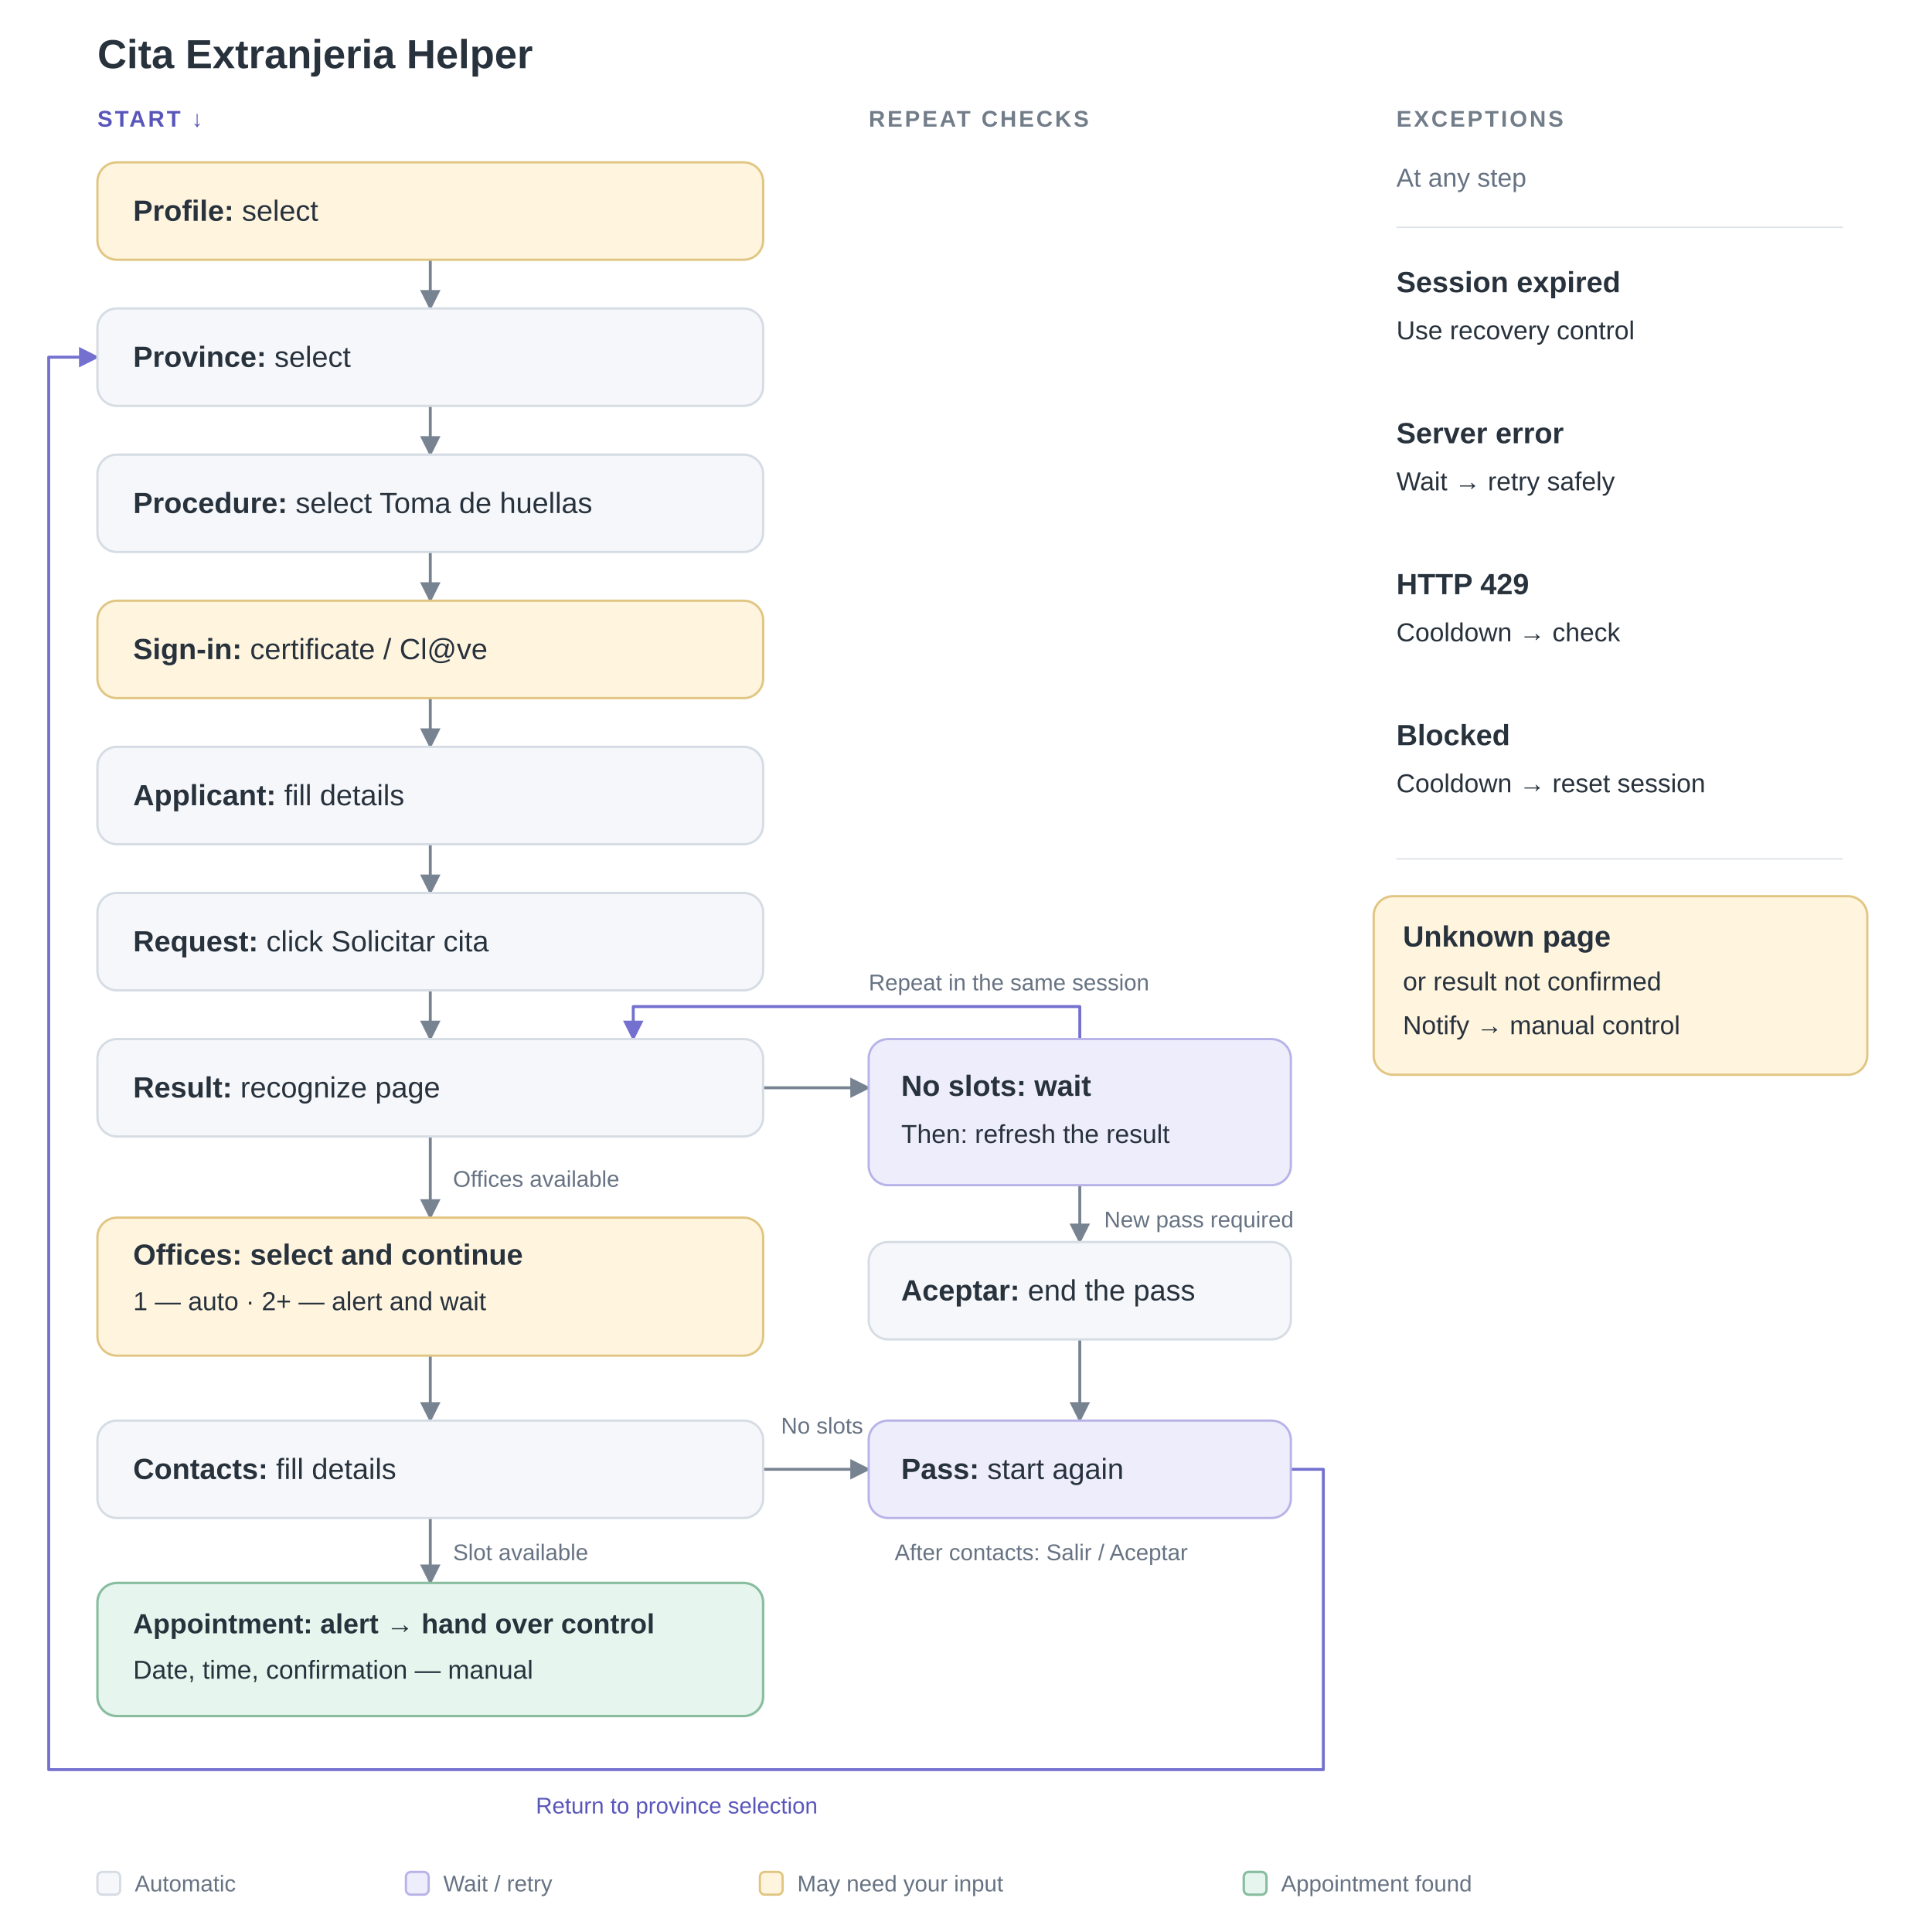
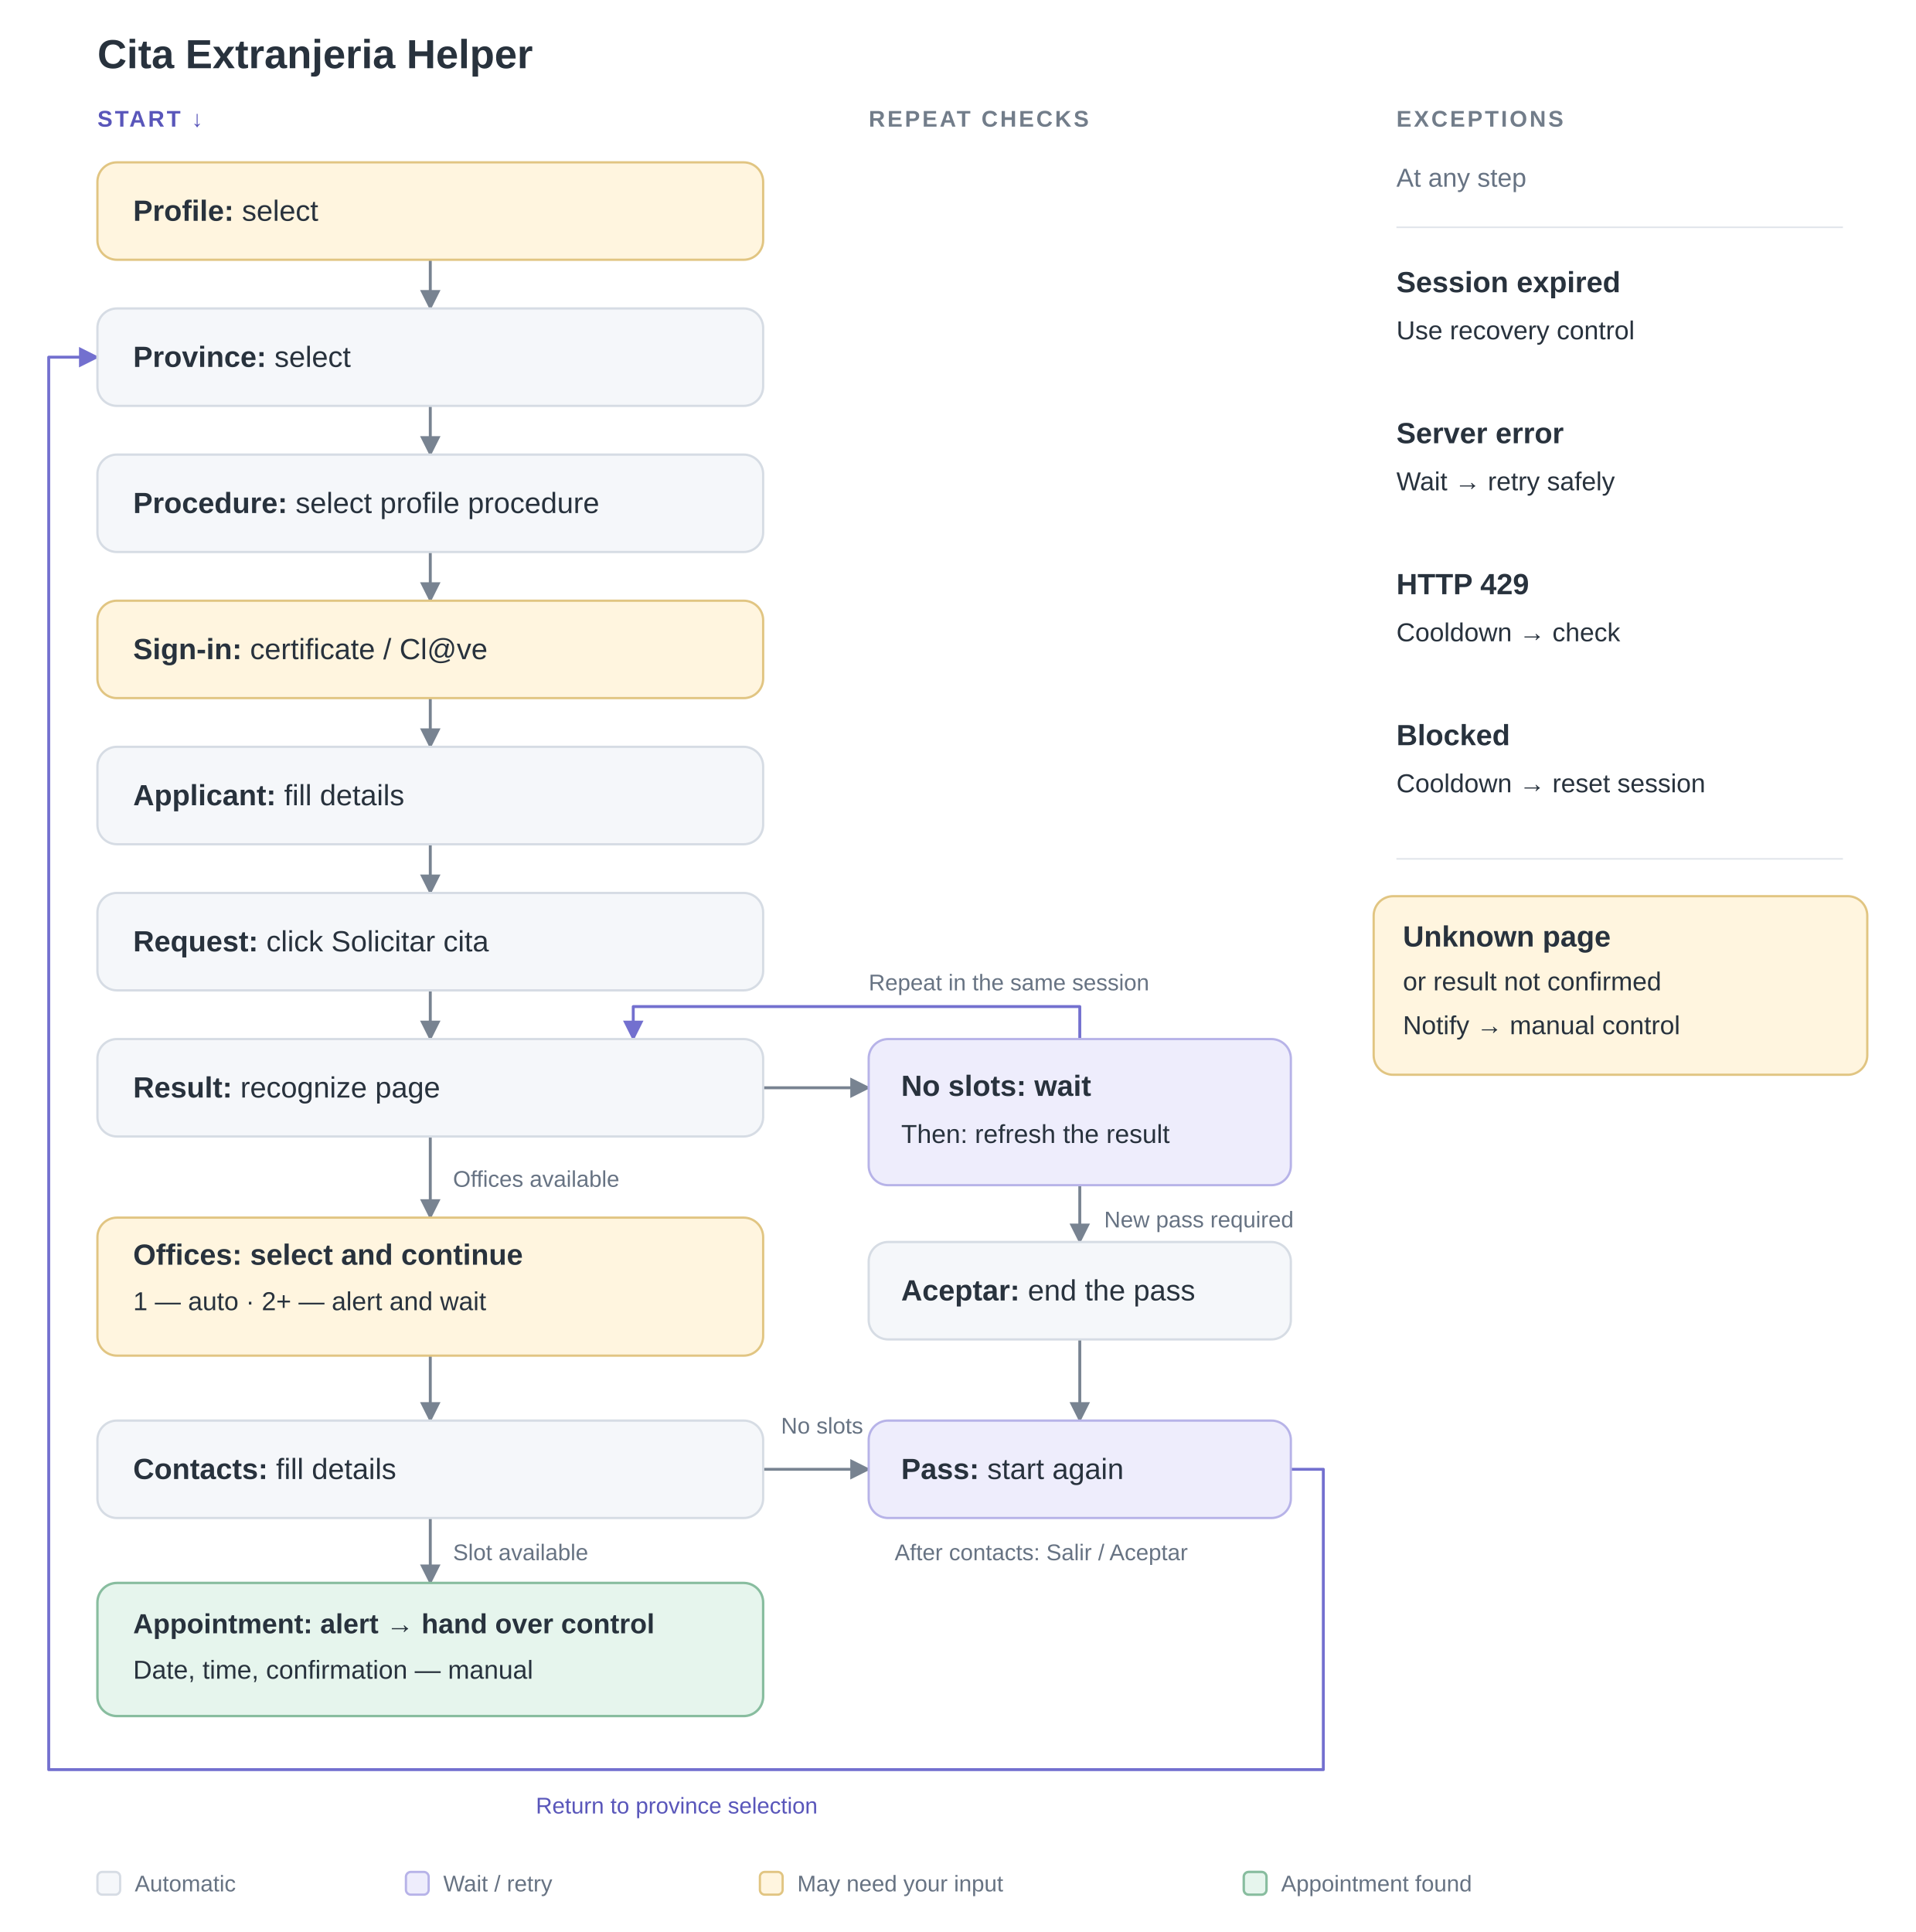
<svg xmlns="http://www.w3.org/2000/svg" width="1180" height="1190" viewBox="0 0 1180 1190">
  <defs>
    <marker id="arrow" viewBox="0 0 10 10" refX="9" refY="5" markerWidth="7" markerHeight="7" orient="auto-start-reverse">
      <path d="M0 0 10 5 0 10Z" fill="#788391" />
    </marker>
    <marker id="loop-arrow" viewBox="0 0 10 10" refX="9" refY="5" markerWidth="7" markerHeight="7" orient="auto-start-reverse">
      <path d="M0 0 10 5 0 10Z" fill="#7370cf" />
    </marker>
    <style>
      text {font-family:Arial, sans-serif;fill:#28323d;font-size:18px}
      .heading {font-size:25px;font-weight:700}
      .section {font-size:14px;font-weight:700;letter-spacing:1.4px;fill:#727d8a}
      .label {font-size:14px;fill:#677383}
      .name {font-weight:700}
      .node {fill:#f5f7fa;stroke:#d6dce4;stroke-width:1.4}
      .manual {fill:#fff5df;stroke:#e1c582;stroke-width:1.4}
      .wait {fill:#eeedfc;stroke:#b7b3e8;stroke-width:1.4}
      .found {fill:#e6f5ed;stroke:#88bd9f;stroke-width:1.5}
      .link {fill:none;stroke:#788391;stroke-width:1.8;marker-end:url(#arrow);stroke-linejoin:round}
      .loop {fill:none;stroke:#7370cf;stroke-width:1.8;marker-end:url(#loop-arrow);stroke-linejoin:round}
      .small {font-size:16px}
    </style>
  </defs>
  <rect width="1180" height="1190" fill="#ffffff" />
  <text x="60" y="42" class="heading">Cita Extranjeria Helper</text>
  <text x="60" y="78" class="section" style="fill:#5956ba">START ↓</text>
  <text x="535" y="78" class="section">REPEAT CHECKS</text>
  <text x="860" y="78" class="section">EXCEPTIONS</text>
  <path class="link" d="M265 160V190" />
  <path class="link" d="M265 250V280" />
  <path class="link" d="M265 340V370" />
  <path class="link" d="M265 430V460" />
  <path class="link" d="M265 520V550" />
  <path class="link" d="M265 610V640" />
  <path class="link" d="M265 700V750" />
  <path class="link" d="M265 835V875" />
  <path class="link" d="M265 935V975" />
  <path class="link" d="M470 670H535" />
  <path class="loop" d="M665 640V620H390V640" />
  <path class="link" d="M665 730V765" />
  <path class="link" d="M665 825V875" />
  <path class="link" d="M470 905H535" />
  <path class="loop" d="M795 905H815V1090H30V220H60" />
  <rect class="manual" x="60" y="100" width="410" height="60" rx="12" />
  <text x="82" y="136">
    <tspan class="name">Profile:</tspan> select</text>
  <rect class="node" x="60" y="190" width="410" height="60" rx="12" />
  <text x="82" y="226">
    <tspan class="name">Province:</tspan> select</text>
  <rect class="node" x="60" y="280" width="410" height="60" rx="12" />
  <text x="82" y="316">
-     <tspan class="name">Procedure:</tspan> select Toma de huellas</text>
+     <tspan class="name">Procedure:</tspan> select profile procedure</text>
  <rect class="manual" x="60" y="370" width="410" height="60" rx="12" />
  <text x="82" y="406">
    <tspan class="name">Sign-in:</tspan> certificate / Cl@ve</text>
  <rect class="node" x="60" y="460" width="410" height="60" rx="12" />
  <text x="82" y="496">
    <tspan class="name">Applicant:</tspan> fill details</text>
  <rect class="node" x="60" y="550" width="410" height="60" rx="12" />
  <text x="82" y="586">
    <tspan class="name">Request:</tspan> click Solicitar cita</text>
  <rect class="node" x="60" y="640" width="410" height="60" rx="12" />
  <text x="82" y="676">
    <tspan class="name">Result:</tspan> recognize page</text>
  <text x="279" y="731" class="label">Offices available</text>
  <rect class="manual" x="60" y="750" width="410" height="85" rx="12" />
  <text x="82" y="779" class="name">Offices: select and continue</text>
  <text x="82" y="807" class="small">1 — auto · 2+ — alert and wait</text>
  <rect class="node" x="60" y="875" width="410" height="60" rx="12" />
  <text x="82" y="911">
    <tspan class="name">Contacts:</tspan> fill details</text>
  <text x="481" y="883" class="label">No slots</text>
  <text x="279" y="961" class="label">Slot available</text>
  <rect class="found" x="60" y="975" width="410" height="82" rx="12" />
  <text x="82" y="1006" class="name" style="font-size:17px">Appointment: alert → hand over control</text>
  <text x="82" y="1034" class="small">Date, time, confirmation — manual</text>
  <rect class="wait" x="535" y="640" width="260" height="90" rx="12" />
  <text x="555" y="675" class="name">No slots: wait</text>
  <text x="555" y="704" class="small">Then: refresh the result</text>
  <text x="535" y="610" class="label">Repeat in the same session</text>
  <text x="680" y="756" class="label">New pass required</text>
  <rect class="node" x="535" y="765" width="260" height="60" rx="12" />
  <text x="555" y="801">
    <tspan class="name">Aceptar:</tspan> end the pass</text>
  <rect class="wait" x="535" y="875" width="260" height="60" rx="12" />
  <text x="555" y="911">
    <tspan class="name">Pass:</tspan> start again</text>
  <text x="551" y="961" class="label">After contacts: Salir / Aceptar</text>
  <text x="330" y="1117" class="label" style="fill:#5956ba">Return to province selection</text>
  <text x="860" y="115" class="small" style="fill:#677383">At any step</text>
  <path d="M860 140H1135" stroke="#e1e5eb" />
  <text x="860" y="180" class="name">Session expired</text>
  <text x="860" y="209" class="small">Use recovery control</text>
  <text x="860" y="273" class="name">Server error</text>
  <text x="860" y="302" class="small">Wait → retry safely</text>
  <text x="860" y="366" class="name">HTTP 429</text>
  <text x="860" y="395" class="small">Cooldown → check</text>
  <text x="860" y="459" class="name">Blocked</text>
  <text x="860" y="488" class="small">Cooldown → reset session</text>
  <path d="M860 529H1135" stroke="#e1e5eb" />
  <rect class="manual" x="846" y="552" width="304" height="110" rx="12" />
  <text x="864" y="583" class="name">Unknown page</text>
  <text x="864" y="610" class="small">or result not confirmed</text>
  <text x="864" y="637" class="small">Notify → manual control</text>
  <rect x="60" y="1153" width="14" height="14" rx="3" class="node" />
  <text x="83" y="1165" class="label">Automatic</text>
  <rect x="250" y="1153" width="14" height="14" rx="3" class="wait" />
  <text x="273" y="1165" class="label">Wait / retry</text>
  <rect x="468" y="1153" width="14" height="14" rx="3" class="manual" />
  <text x="491" y="1165" class="label">May need your input</text>
  <rect x="766" y="1153" width="14" height="14" rx="3" class="found" />
  <text x="789" y="1165" class="label">Appointment found</text>
</svg>
